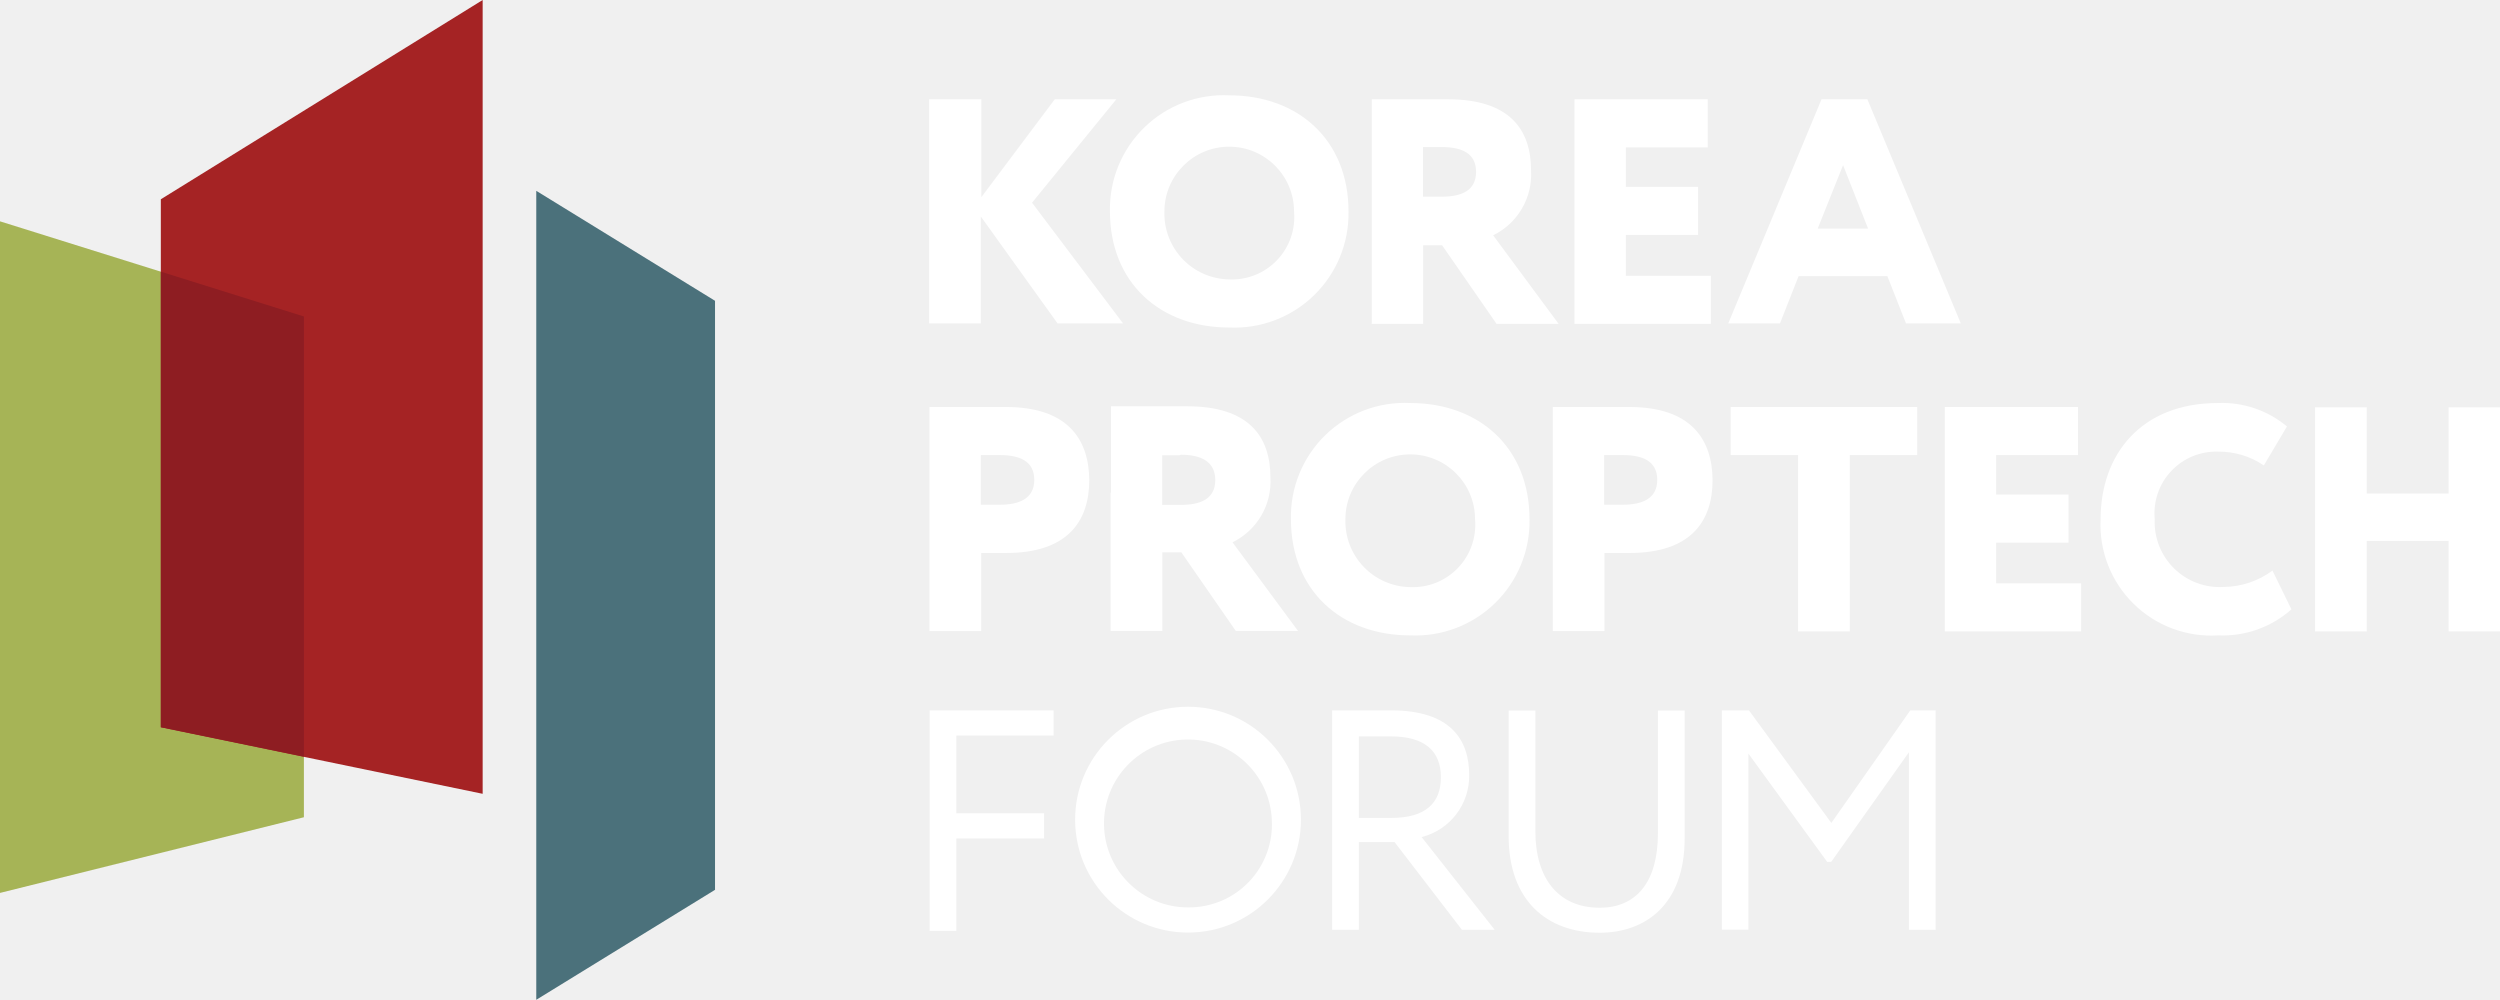
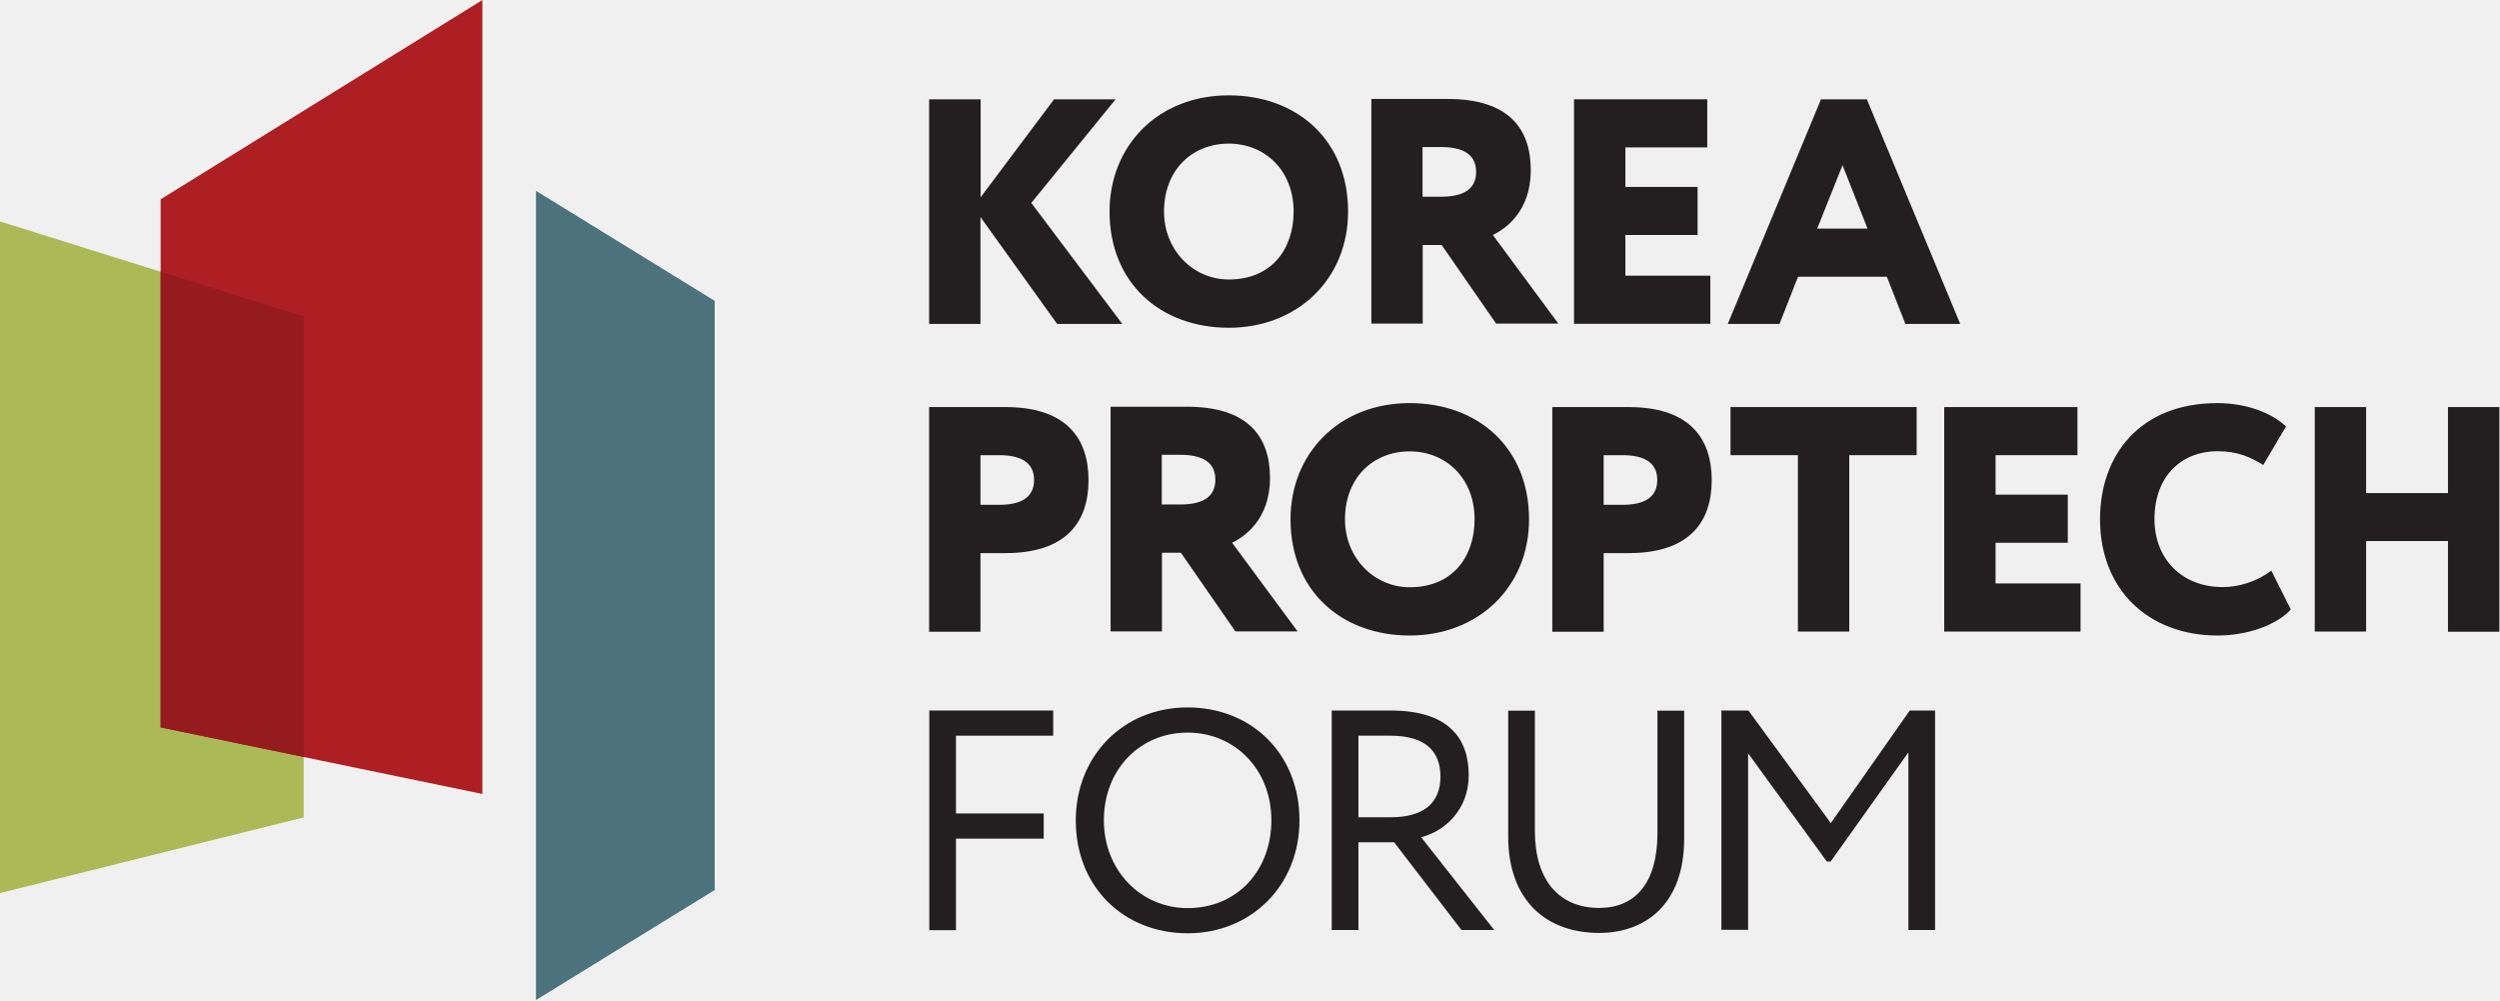
- <svg xmlns="http://www.w3.org/2000/svg" viewBox="0 0 145.03 58">
-   <defs>
-     <style>.cls-1{fill:#4b717b;}.cls-2{fill:#a6b456;}.cls-3{fill:#a52324;}.cls-4{fill:#8e1d22;}.cls-5{fill:#fff;}</style>
-   </defs>
-   <g id="레이어_2" data-name="레이어 2">
-     <g id="레이어_2-2" data-name="레이어 2">
-       <polygon class="cls-1" points="41.48 17.45 31.11 11.07 31.11 58 41.48 51.62 41.48 17.45" />
-       <polygon class="cls-2" points="0 12.84 0 51.8 17.63 47.41 17.63 18.36 0 12.84" />
-       <polygon class="cls-3" points="9.33 11.56 9.33 42.19 28 46.05 28 0 9.33 11.56" />
-       <polygon class="cls-4" points="9.33 15.76 9.33 42.19 17.63 43.9 17.63 18.36 9.33 15.76" />
-       <path class="cls-5" d="M53.93,5.76h3v5.68l4.26-5.68h3.57l-4.89,6,5.28,7H61.35l-4.45-6.2v6.2h-3v-13Z" />
-       <path class="cls-5" d="M71.31,5.53c4,0,6.92,2.59,6.92,6.74A6.62,6.62,0,0,1,71.31,19c-4,0-6.92-2.59-6.92-6.74A6.6,6.6,0,0,1,71.31,5.53Zm0,10.68a3.62,3.62,0,0,0,3.76-3.94,3.76,3.76,0,1,0-7.52,0A3.82,3.82,0,0,0,71.31,16.21Z" />
-       <path class="cls-5" d="M91.35,5.76h7.72V8.55H94.32v2.29h4.19v2.79H94.32V16h4.93v2.79H91.34v-13Z" />
-       <path class="cls-5" d="M105.67,5.76h2.66l5.42,13h-3.18l-1.08-2.74h-5.15l-1.08,2.74h-3Zm-.22,7.5h2.92l-1.45-3.68Z" />
-       <path class="cls-5" d="M79.58,18.76v-13H84c3.55,0,4.82,1.73,4.82,4.13a3.93,3.93,0,0,1-2.2,3.76l3.8,5.14H86.82l-3.16-4.56h-1.1v4.56h-3Zm4-10.23H82.55v2.88h1.08c1.14,0,2-.34,2-1.44S84.77,8.53,83.63,8.53Z" />
-       <path class="cls-5" d="M81.81,23.38c4,0,6.92,2.59,6.92,6.74a6.62,6.62,0,0,1-6.92,6.74c-4,0-6.92-2.59-6.92-6.74A6.6,6.6,0,0,1,81.81,23.38Zm0,10.68a3.62,3.62,0,0,0,3.76-3.94,3.76,3.76,0,1,0-7.52,0A3.82,3.82,0,0,0,81.81,34.06Z" />
-       <path class="cls-5" d="M100.43,23.61h10.79V26.4h-3.91V36.63h-3V26.4h-3.91V23.61Z" />
-       <path class="cls-5" d="M112.83,23.61h7.72V26.4H115.8v2.29H120v2.79H115.8v2.36h4.93v2.79h-7.91v-13Z" />
-       <path class="cls-5" d="M132.93,35.35a6,6,0,0,1-4.24,1.51,6.43,6.43,0,0,1-6.83-6.74c0-3.74,2.33-6.74,6.81-6.74a5.86,5.86,0,0,1,4,1.36L131.33,27a4.64,4.64,0,0,0-2.66-.8A3.58,3.58,0,0,0,125,30.11a3.77,3.77,0,0,0,4,3.94,4.81,4.81,0,0,0,2.83-.95Z" />
-       <path class="cls-5" d="M142.05,31.38H137.3v5.25h-3v-13h3v5h4.75v-5h3v13h-3Z" />
-       <path class="cls-5" d="M64.45,28.57v-5h4.43c3.54,0,4.82,1.73,4.82,4.13a3.93,3.93,0,0,1-2.2,3.76l3.8,5.14H71.69l-3.16-4.56h-1.1v4.56h-3v-8m4-2.19H67.42v2.88H68.5c1.14,0,2-.34,2-1.44S69.64,26.38,68.5,26.38Z" />
-       <path class="cls-5" d="M58.35,23.61H53.92v13h3V32.08h1.45c3.55,0,4.82-1.83,4.82-4.23h0C63.17,25.44,61.9,23.61,58.35,23.61ZM56.9,26.4H58c1.14,0,2,.34,2,1.44s-.89,1.44-2,1.44H56.9Z" />
-       <path class="cls-5" d="M94.51,23.61H90.08v13h3V32.08h1.45c3.55,0,4.82-1.83,4.82-4.23h0C99.33,25.44,98.06,23.61,94.51,23.61ZM93.06,26.4h1.08c1.14,0,2,.34,2,1.44s-.89,1.44-2,1.44H93.06Z" />
-       <path class="cls-5" d="M53.93,41.21h7.19v1.46H55.48v4.51h5.09v1.46H55.48V54H53.93Z" />
-       <path class="cls-5" d="M68.92,41a6.55,6.55,0,0,1,0,13.1,6.55,6.55,0,0,1,0-13.1Zm0,11.64a4.81,4.81,0,0,0,4.86-5.09,4.87,4.87,0,1,0-4.86,5.09Z" />
-       <path class="cls-5" d="M77.28,54V41.21H80.7c3.44,0,4.53,1.69,4.53,3.75a3.65,3.65,0,0,1-2.76,3.6l4.24,5.38h-1.9L80.9,48.85H78.83v5.09H77.28Zm1.55-6.55H80.7c2,0,2.89-.86,2.89-2.36h0c0-1.51-.93-2.37-2.89-2.37H78.83Z" />
-       <path class="cls-5" d="M97.73,48.64c0,3.89-2.33,5.47-4.93,5.47-3.06,0-5.28-1.87-5.28-5.6V41.22h1.55v7c0,2.76,1.35,4.44,3.73,4.44,2.09,0,3.38-1.44,3.38-4.33V41.22h1.55Z" />
-       <path class="cls-5" d="M99.9,41.21h1.56l4.78,6.53,4.58-6.53h1.47V53.94h-1.55V43.64L106.23,50H106l-4.57-6.28V53.93H99.89V41.21Z" />
-     </g>
+ <svg xmlns="http://www.w3.org/2000/svg" version="1.1" id="Layer_1" x="0px" y="0px" viewBox="0 0 145 58" style="enable-background:new 0 0 145 58;" xml:space="preserve">
+   <style type="text/css">
+ 	.st0{fill:#4C737D;}
+ 	.st1{fill:#ABBA56;}
+ 	.st2{fill:#AE1F23;}
+ 	.st3{fill:#951B1E;}
+ 	.st4{fill:#231F20;}
+ </style>
+   <polygon class="st0" points="41.47,17.45 31.1,11.07 31.1,58 41.47,51.62 " />
+   <g>
+     <polygon class="st1" points="-0.01,12.84 -0.01,51.8 17.62,47.41 17.62,18.36  " />
+     <polygon class="st2" points="9.32,11.56 9.32,42.19 27.99,46.05 27.99,0  " />
+     <polygon class="st3" points="9.32,15.76 9.32,42.19 17.62,43.9 17.62,18.36  " />
+   </g>
+   <g>
+     <path class="st4" d="M53.92,5.76h2.98v5.68l4.26-5.68h3.57l-4.89,6.01l5.28,7.02h-3.78l-4.45-6.2v6.2h-2.98V5.76z" />
+     <path class="st4" d="M71.3,5.53c3.96,0,6.92,2.59,6.92,6.74c0,3.94-2.96,6.74-6.92,6.74c-3.96,0-6.92-2.59-6.92-6.74   C64.38,8.49,67.15,5.53,71.3,5.53z M71.3,16.21c2.47,0,3.76-1.75,3.76-3.94c0-2.38-1.66-3.94-3.76-3.94   c-2.16,0-3.76,1.56-3.76,3.94C67.54,14.5,69.22,16.21,71.3,16.21z" />
+     <path class="st4" d="M91.34,5.76h7.72v2.79h-4.75v2.29h4.19v2.79h-4.19v2.36h4.93v2.79h-7.91V5.76z" />
+     <path class="st4" d="M105.66,5.76h2.66l5.42,13.03h-3.18l-1.08-2.74h-5.15l-1.08,2.74h-3L105.66,5.76z M105.44,13.26h2.92   l-1.45-3.68L105.44,13.26z" />
+     <path class="st4" d="M79.57,18.76V5.74l4.43,0c3.55,0,4.82,1.73,4.82,4.13c0,2.42-1.49,3.41-2.2,3.76l3.8,5.14h-3.61l-3.16-4.56   h-1.1v4.56H79.57z M83.62,8.53h-1.08v2.88h1.08c1.14,0,2.03-0.34,2.03-1.44C85.65,8.87,84.76,8.53,83.62,8.53z" />
+   </g>
+   <g>
+     <path class="st4" d="M81.8,23.38c3.96,0,6.92,2.59,6.92,6.74c0,3.94-2.96,6.74-6.92,6.74c-3.96,0-6.92-2.59-6.92-6.74   C74.88,26.34,77.65,23.38,81.8,23.38z M81.8,34.06c2.47,0,3.76-1.75,3.76-3.94c0-2.38-1.66-3.94-3.76-3.94   c-2.16,0-3.76,1.56-3.76,3.94C78.04,32.35,79.72,34.06,81.8,34.06z" />
+     <path class="st4" d="M100.42,23.61h10.79v2.79h-3.91v10.23h-2.98V26.4h-3.91V23.61z" />
+     <path class="st4" d="M112.82,23.61h7.72v2.79h-4.75v2.29h4.19v2.79h-4.19v2.36h4.93v2.79h-7.91V23.61z" />
+     <path class="st4" d="M132.92,35.35c-0.78,0.87-2.48,1.51-4.24,1.51c-4.04,0-6.83-2.68-6.83-6.74c0-3.74,2.33-6.74,6.81-6.74   c1.73,0,3.2,0.6,3.98,1.36l-1.32,2.23c-0.71-0.43-1.43-0.8-2.66-0.8c-2.01,0-3.65,1.38-3.65,3.94c0,2.31,1.6,3.94,3.95,3.94   c0.93,0,1.95-0.3,2.83-0.95L132.92,35.35z" />
+     <path class="st4" d="M142.04,31.38h-4.75v5.25h-2.98V23.61h2.98v4.99h4.75v-4.99h2.98v13.03h-2.98V31.38z" />
+     <path class="st4" d="M64.44,28.57v-4.98l4.43,0c3.54,0,4.82,1.73,4.82,4.13c0,2.42-1.49,3.41-2.2,3.76l3.8,5.14h-3.61l-3.16-4.56   h-1.1v4.56h-2.98V28.57 M68.49,26.38h-1.08v2.88h1.08c1.14,0,2.03-0.34,2.03-1.44C70.52,26.72,69.63,26.38,68.49,26.38z" />
+     <path class="st4" d="M58.34,23.61l-4.43,0v13.03h2.98v-4.56c0,0,1.44,0,1.45,0c3.55,0,4.82-1.83,4.82-4.23v0   C63.16,25.44,61.89,23.61,58.34,23.61z M56.89,26.4h1.08c1.14,0,2.03,0.34,2.03,1.44c0,1.1-0.89,1.44-2.03,1.44h-1.08V26.4z" />
+     <path class="st4" d="M94.5,23.61l-4.43,0v13.03h2.98v-4.56c0,0,1.44,0,1.45,0c3.55,0,4.82-1.83,4.82-4.23v0   C99.32,25.44,98.05,23.61,94.5,23.61z M93.05,26.4h1.08c1.14,0,2.03,0.34,2.03,1.44c0,1.1-0.89,1.44-2.03,1.44h-1.08V26.4z" />
+   </g>
+   <g>
+     <path class="st4" d="M53.92,41.21h7.19v1.46h-5.64v4.51h5.09v1.46h-5.09v5.31h-1.55V41.21z" />
+     <path class="st4" d="M68.91,41.03c3.69,0,6.49,2.67,6.49,6.55c0,3.78-2.8,6.55-6.49,6.55c-3.69,0-6.49-2.67-6.49-6.55   C62.42,43.89,65.13,41.03,68.91,41.03z M68.91,52.67c2.91,0,4.86-2.22,4.86-5.09c0-2.96-2.13-5.09-4.86-5.09   c-2.76,0-4.86,2.13-4.86,5.09C64.05,50.47,66.18,52.67,68.91,52.67z" />
+     <path class="st4" d="M77.27,53.95V41.21l3.42,0c3.44,0,4.53,1.69,4.53,3.75c0,1.98-1.36,3.24-2.76,3.6l4.24,5.38H84.8l-3.91-5.09   h-2.07v5.09H77.27z M78.82,47.4h1.87c1.96,0,2.89-0.86,2.89-2.36v0c0-1.51-0.93-2.37-2.89-2.37h-1.87V47.4z" />
+     <path class="st4" d="M97.72,48.64c0,3.89-2.33,5.47-4.93,5.47c-3.06,0-5.28-1.87-5.28-5.6v-7.29h1.55v7c0,2.76,1.35,4.44,3.73,4.44   c2.09,0,3.38-1.44,3.38-4.33v-7.11h1.55V48.64z" />
+     <path class="st4" d="M99.89,41.21h1.56l4.78,6.53l4.58-6.53h1.47v12.73h-1.55v-10.3l-4.51,6.33H106l-4.57-6.28v10.24h-1.55V41.21z" />
  </g>
</svg>
